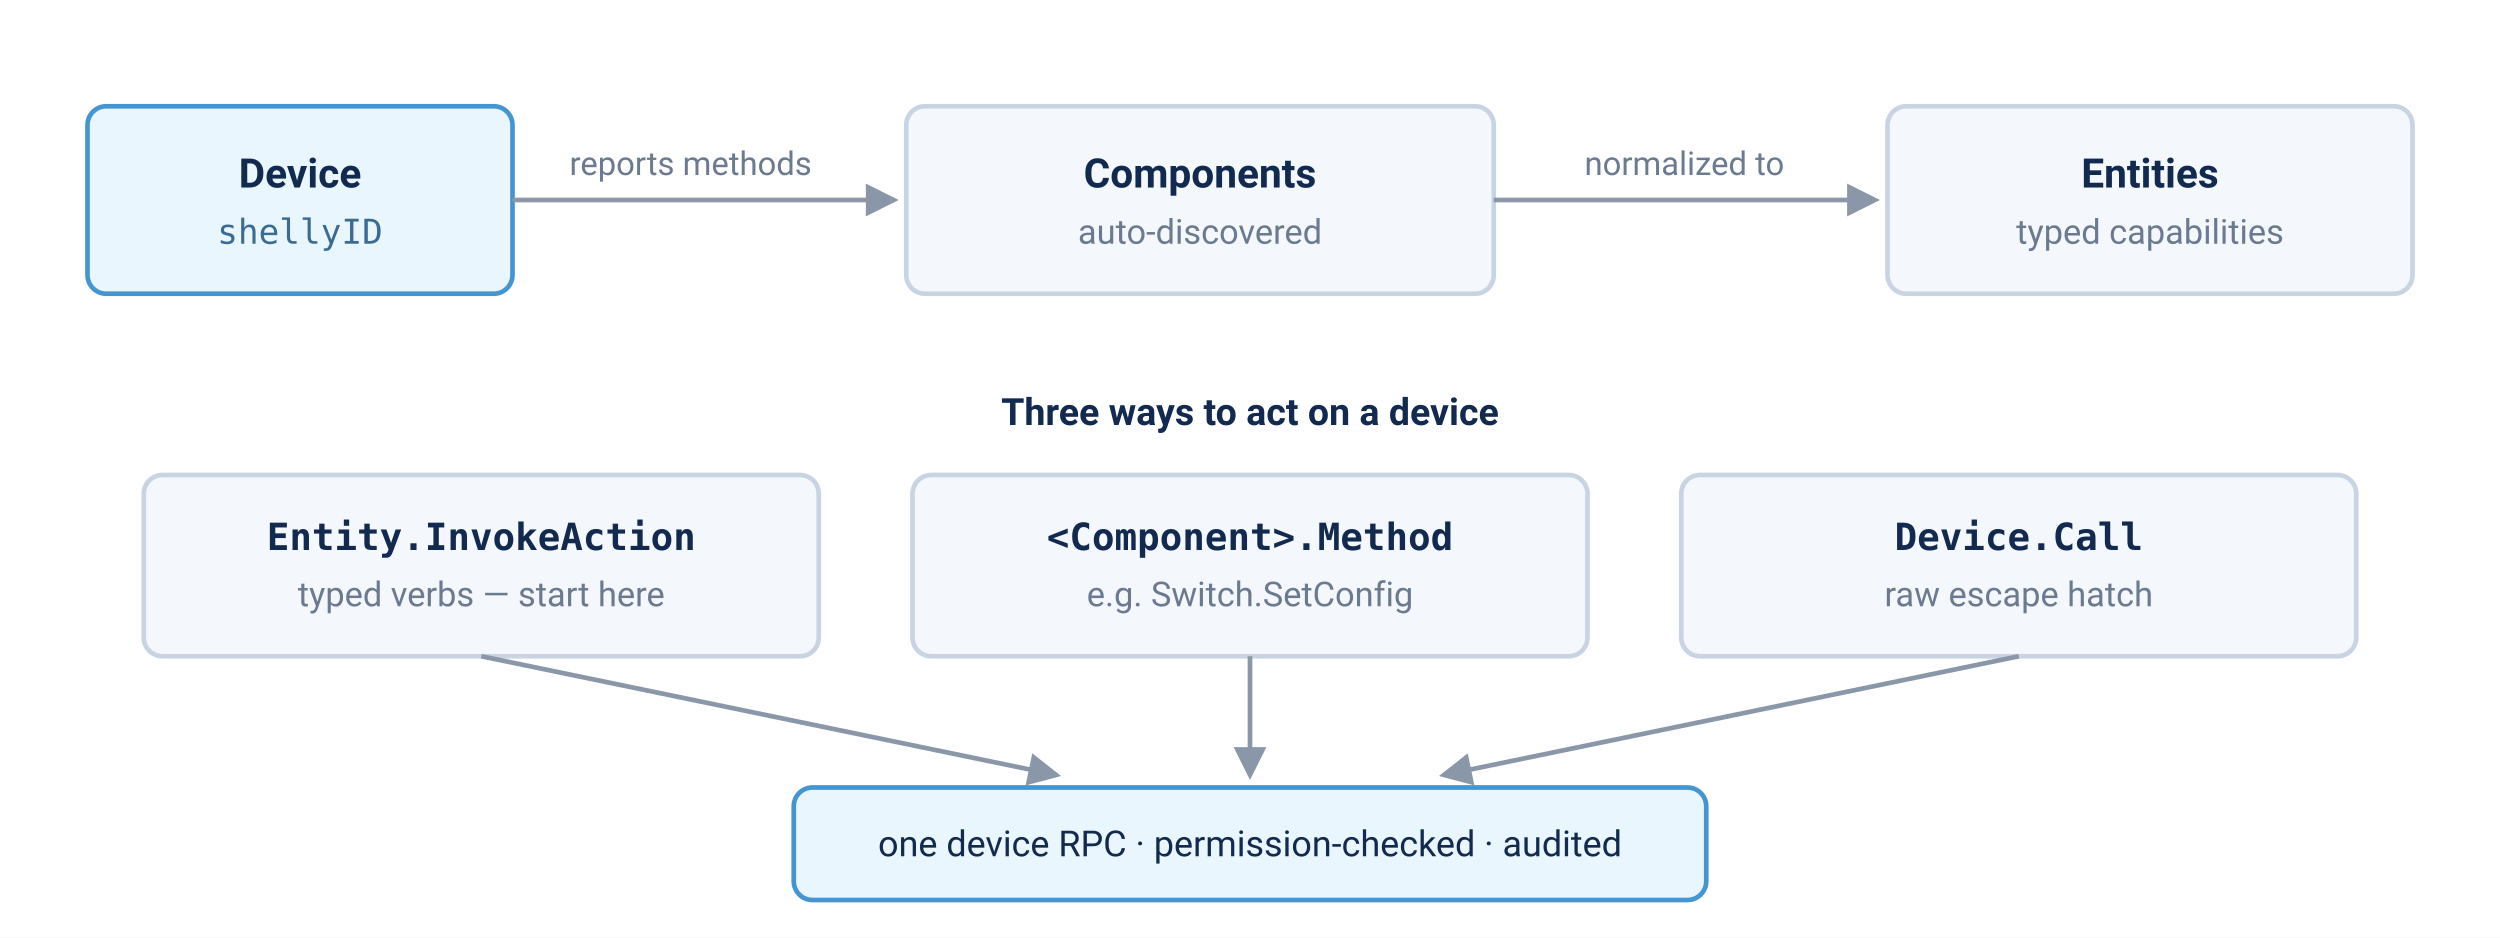
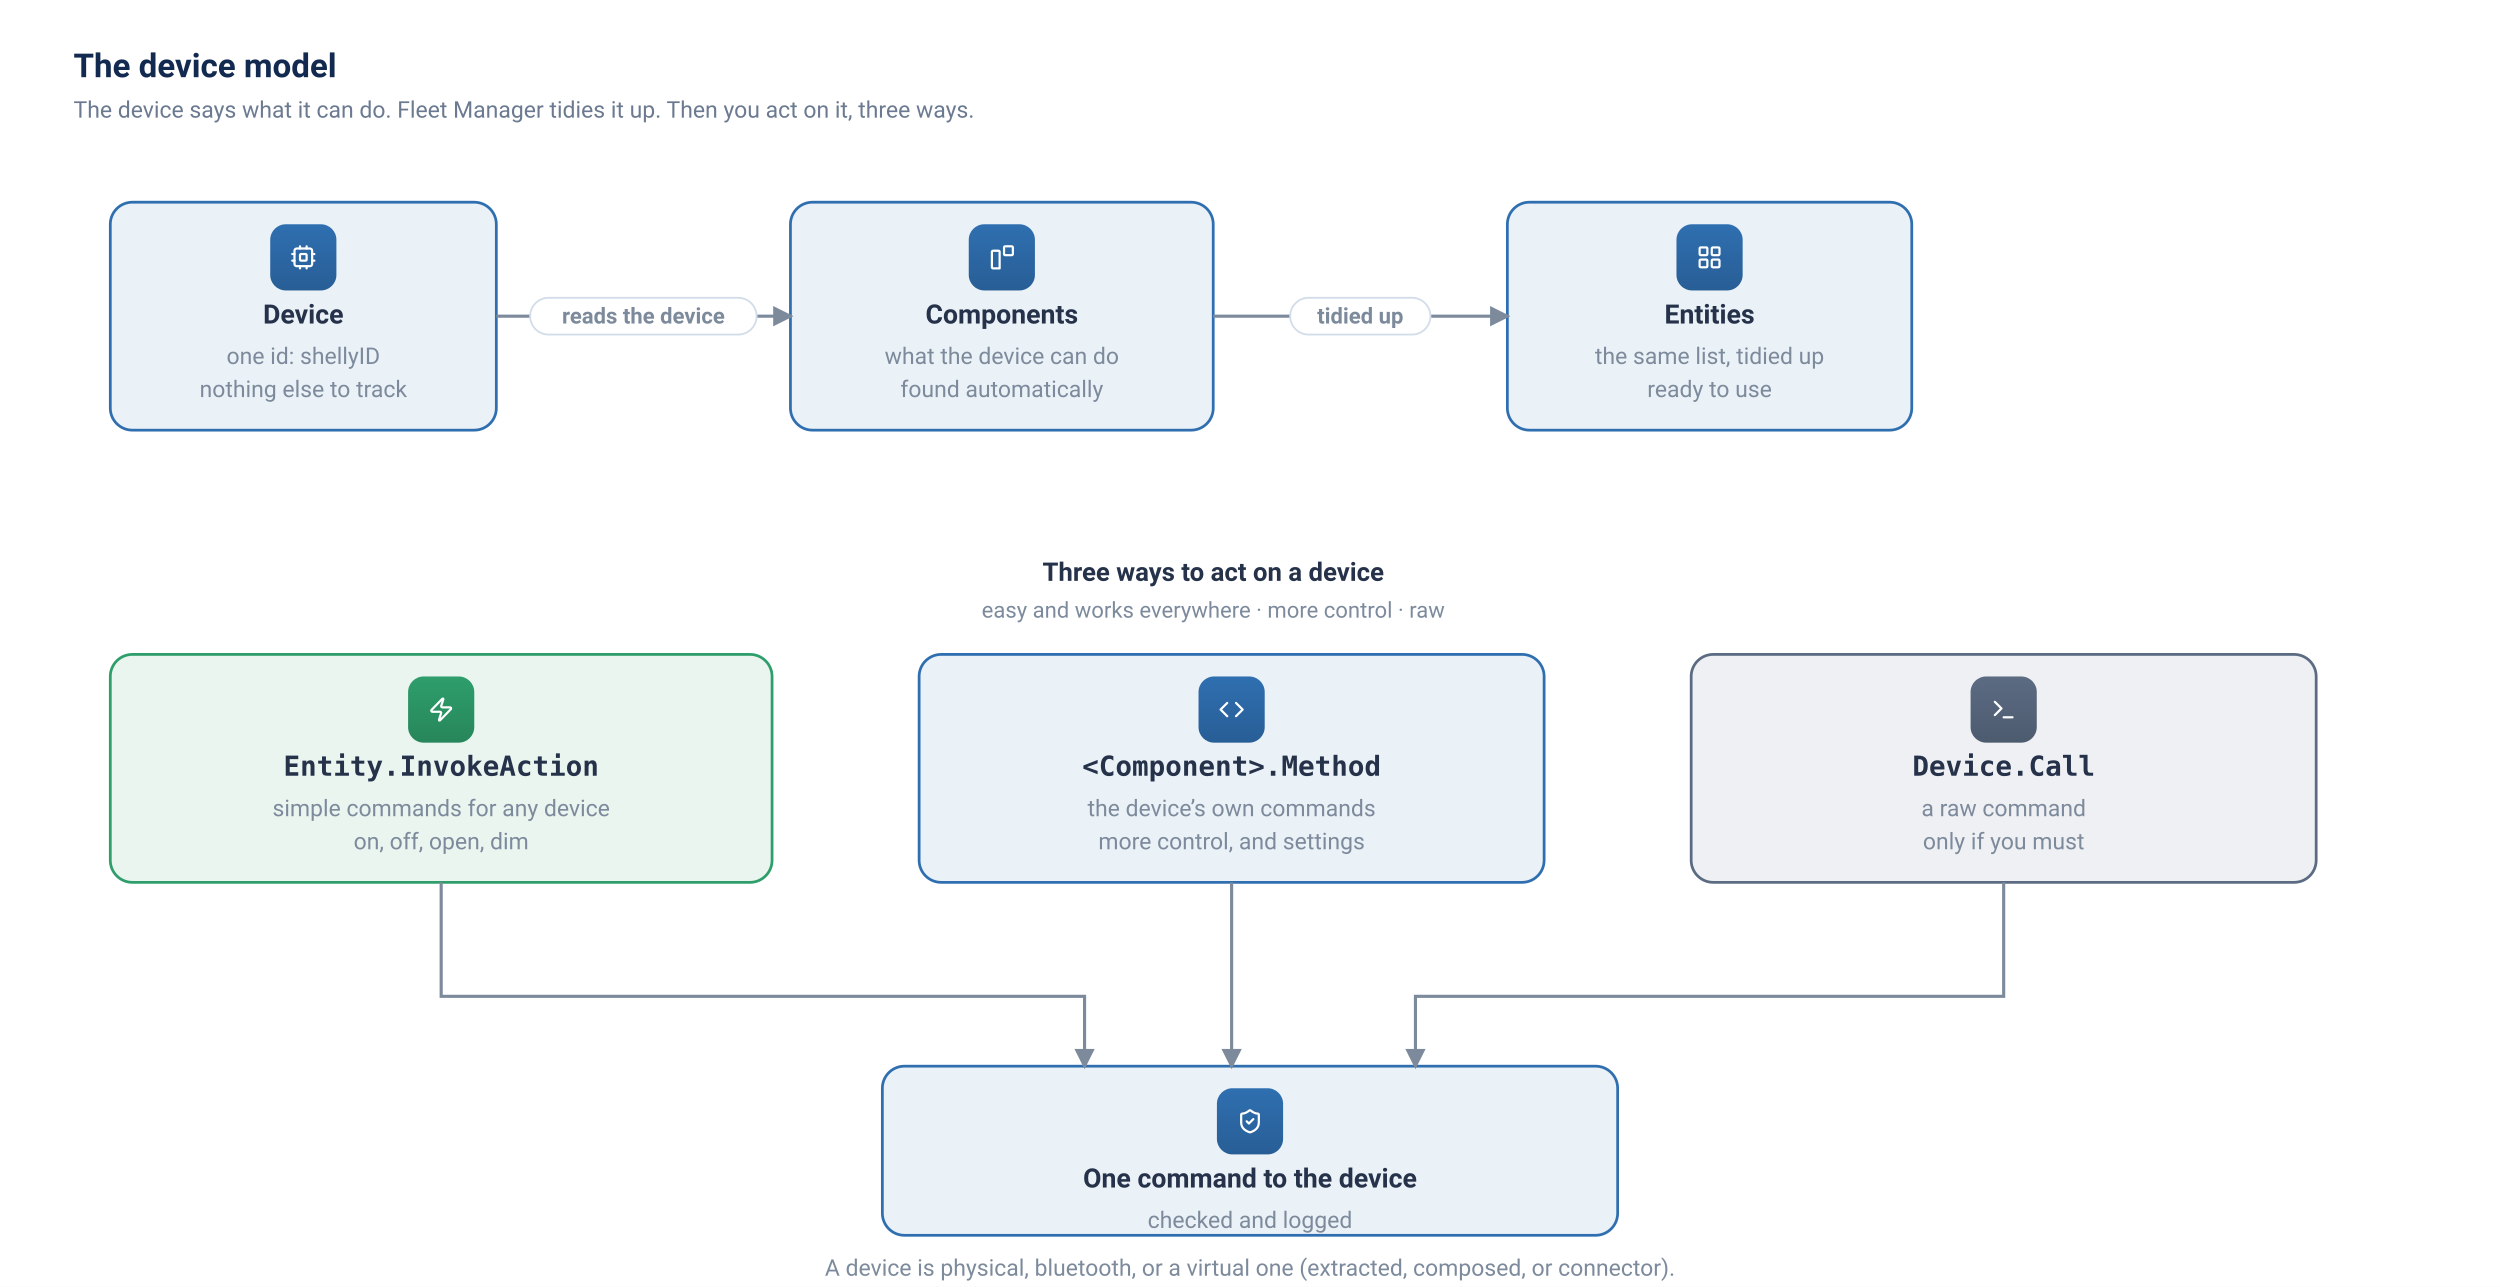
- <svg xmlns="http://www.w3.org/2000/svg" viewBox="0 0 800 300" width="800" height="300" font-family="-apple-system,BlinkMacSystemFont,'Segoe UI',Roboto,Helvetica,Arial,sans-serif" role="img" aria-label="The device model: components are discovered, entities are normalized, and there are three ways to act">
+ <svg xmlns="http://www.w3.org/2000/svg" viewBox="0 0 1360 700" width="1360" height="700" font-family="-apple-system,BlinkMacSystemFont,'Segoe UI',Roboto,Helvetica,Arial,sans-serif" role="img" aria-label="The device model: the device says what it can do, and there are three ways to act on it">
+   <rect width="1360" height="700" fill="#ffffff" />
+   <text x="40" y="42" font-size="18" font-weight="700" fill="#122A4F">The device model</text>
+   <text x="40" y="64" font-size="12.5" fill="#6B7A90">The device says what it can do. Fleet Manager tidies it up. Then you act on it, three ways.</text>
+   <rect x="60" y="110" width="210" height="124" rx="12" fill="#eaf1f7" stroke="#2F6FB0" stroke-width="1.5" />
  <defs>
-     <marker id="dN" viewBox="0 0 10 10" refX="8.5" refY="5" markerWidth="7" markerHeight="7" orient="auto-start-reverse">
-       <path d="M0,0 L10,5 L0,10 z" fill="#8A97A8" />
+     <linearGradient id="t165_140" x1="0" y1="0" x2="0" y2="1">
+       <stop offset="0" stop-color="#2F6FB0" />
+       <stop offset="1" stop-color="#285e96" />
+     </linearGradient>
+   </defs>
+   <rect x="147" y="122" width="36" height="36" rx="8.46" fill="url(#t165_140)" />
+   <g transform="translate(165,140) scale(0.6) translate(-12,-12)" stroke="#fff" stroke-width="2" fill="none" stroke-linecap="round" stroke-linejoin="round">
+     <rect width="16" height="16" x="4" y="4" rx="2" />
+     <rect width="6" height="6" x="9" y="9" rx="1" />
+     <path d="M9 2v2M15 2v2M9 20v2M15 20v2M2 9h2M2 15h2M20 9h2M20 15h2" />
+   </g>
+   <text x="165" y="176" text-anchor="middle" font-size="14.5" font-weight="700" fill="#25324A">Device</text>
+   <text x="165" y="198" text-anchor="middle" font-size="12.5" fill="#7C8A9C">one id: shellyID</text>
+   <text x="165" y="216" text-anchor="middle" font-size="12.5" fill="#7C8A9C">nothing else to track</text>
+   <rect x="430" y="110" width="230" height="124" rx="12" fill="#eaf1f7" stroke="#2F6FB0" stroke-width="1.5" />
+   <defs>
+     <linearGradient id="t545_140" x1="0" y1="0" x2="0" y2="1">
+       <stop offset="0" stop-color="#2F6FB0" />
+       <stop offset="1" stop-color="#285e96" />
+     </linearGradient>
+   </defs>
+   <rect x="527" y="122" width="36" height="36" rx="8.46" fill="url(#t545_140)" />
+   <g transform="translate(545,140) scale(0.6) translate(-12,-12)" stroke="#fff" stroke-width="2" fill="none" stroke-linecap="round" stroke-linejoin="round">
+     <path d="M10 22V7a1 1 0 0 0-1-1H4a1 1 0 0 0-1 1v14a1 1 0 0 0 1 1z" />
+     <rect width="8" height="8" x="14" y="2" rx="1" />
+   </g>
+   <text x="545" y="176" text-anchor="middle" font-size="14.5" font-weight="700" fill="#25324A">Components</text>
+   <text x="545" y="198" text-anchor="middle" font-size="12.5" fill="#7C8A9C">what the device can do</text>
+   <text x="545" y="216" text-anchor="middle" font-size="12.5" fill="#7C8A9C">found automatically</text>
+   <rect x="820" y="110" width="220" height="124" rx="12" fill="#eaf1f7" stroke="#2F6FB0" stroke-width="1.5" />
+   <defs>
+     <linearGradient id="t930_140" x1="0" y1="0" x2="0" y2="1">
+       <stop offset="0" stop-color="#2F6FB0" />
+       <stop offset="1" stop-color="#285e96" />
+     </linearGradient>
+   </defs>
+   <rect x="912" y="122" width="36" height="36" rx="8.46" fill="url(#t930_140)" />
+   <g transform="translate(930,140) scale(0.6) translate(-12,-12)" stroke="#fff" stroke-width="2" fill="none" stroke-linecap="round" stroke-linejoin="round">
+     <rect width="7" height="7" x="3" y="3" rx="1" />
+     <rect width="7" height="7" x="14" y="3" rx="1" />
+     <rect width="7" height="7" x="14" y="14" rx="1" />
+     <rect width="7" height="7" x="3" y="14" rx="1" />
+   </g>
+   <text x="930" y="176" text-anchor="middle" font-size="14.5" font-weight="700" fill="#25324A">Entities</text>
+   <text x="930" y="198" text-anchor="middle" font-size="12.5" fill="#7C8A9C">the same list, tidied up</text>
+   <text x="930" y="216" text-anchor="middle" font-size="12.5" fill="#7C8A9C">ready to use</text>
+   <defs>
+     <marker id="a7C8A9C" viewBox="0 0 10 10" refX="8.5" refY="5" markerWidth="6.5" markerHeight="6.5" orient="auto-start-reverse">
+       <path d="M0,0 L10,5 L0,10 z" fill="#7C8A9C" />
    </marker>
  </defs>
-   <rect x="0" y="0" width="800" height="300" fill="#ffffff" />
-   <rect x="28" y="34" width="136" height="60" rx="6" fill="#EAF6FD" stroke="#4495D1" stroke-width="1.5" />
-   <text x="96" y="60" text-anchor="middle" font-size="13" font-weight="600" fill="#122A4F">Device</text>
-   <text x="96" y="78" text-anchor="middle" font-size="11" fill="#3A6B92" font-family="ui-monospace,Menlo,monospace">shellyID</text>
-   <path d="M164,64 L286,64" stroke="#8A97A8" stroke-width="1.5" fill="none" marker-end="url(#dN)" />
-   <text x="221" y="56" text-anchor="middle" font-size="10.5" fill="#6B7A90">reports methods</text>
-   <rect x="290" y="34" width="188" height="60" rx="6" fill="#F4F7FB" stroke="#C9D4E2" stroke-width="1.5" />
-   <text x="384" y="60" text-anchor="middle" font-size="13" font-weight="600" fill="#122A4F">Components</text>
-   <text x="384" y="78" text-anchor="middle" font-size="11" fill="#6B7A90">auto-discovered</text>
-   <path d="M478,64 L600,64" stroke="#8A97A8" stroke-width="1.5" fill="none" marker-end="url(#dN)" />
-   <text x="539" y="56" text-anchor="middle" font-size="10.5" fill="#6B7A90">normalized to</text>
-   <rect x="604" y="34" width="168" height="60" rx="6" fill="#F4F7FB" stroke="#C9D4E2" stroke-width="1.5" />
-   <text x="688" y="60" text-anchor="middle" font-size="13" font-weight="600" fill="#122A4F">Entities</text>
-   <text x="688" y="78" text-anchor="middle" font-size="11" fill="#6B7A90">typed capabilities</text>
-   <text x="400" y="136" text-anchor="middle" font-size="12" font-weight="600" fill="#122A4F">Three ways to act on a device</text>
-   <rect x="46" y="152" width="216" height="58" rx="6" fill="#F4F7FB" stroke="#C9D4E2" stroke-width="1.5" />
-   <text x="154" y="176" text-anchor="middle" font-size="12" font-weight="600" fill="#122A4F" font-family="ui-monospace,Menlo,monospace">Entity.InvokeAction</text>
-   <text x="154" y="194" text-anchor="middle" font-size="11" fill="#6B7A90">typed verbs — start here</text>
-   <rect x="292" y="152" width="216" height="58" rx="6" fill="#F4F7FB" stroke="#C9D4E2" stroke-width="1.5" />
-   <text x="400" y="176" text-anchor="middle" font-size="12" font-weight="600" fill="#122A4F" font-family="ui-monospace,Menlo,monospace">&lt;Component&gt;.Method</text>
-   <text x="400" y="194" text-anchor="middle" font-size="11" fill="#6B7A90">e.g. Switch.SetConfig</text>
-   <rect x="538" y="152" width="216" height="58" rx="6" fill="#F4F7FB" stroke="#C9D4E2" stroke-width="1.5" />
-   <text x="646" y="176" text-anchor="middle" font-size="12" font-weight="600" fill="#122A4F" font-family="ui-monospace,Menlo,monospace">Device.Call</text>
-   <text x="646" y="194" text-anchor="middle" font-size="11" fill="#6B7A90">raw escape hatch</text>
-   <path d="M154,210 L338,248" stroke="#8A97A8" stroke-width="1.5" fill="none" marker-end="url(#dN)" />
-   <path d="M400,210 L400,248" stroke="#8A97A8" stroke-width="1.5" fill="none" marker-end="url(#dN)" />
-   <path d="M646,210 L462,248" stroke="#8A97A8" stroke-width="1.5" fill="none" marker-end="url(#dN)" />
-   <rect x="254" y="252" width="292" height="36" rx="6" fill="#EAF6FD" stroke="#4495D1" stroke-width="1.5" />
-   <text x="400" y="274" text-anchor="middle" font-size="11.5" fill="#122A4F">one device RPC · permission-checked · audited</text>
+   <path d="M270,172 L430,172" fill="none" stroke="#7C8A9C" stroke-width="1.7" marker-end="url(#a7C8A9C)" />
+   <rect x="288.4" y="162" width="123.2" height="20" rx="10" fill="#ffffff" stroke="#D3DDEA" stroke-width="1" />
+   <text x="350" y="176" text-anchor="middle" font-size="12" font-weight="600" fill="#7C8A9C">reads the device</text>
+   <defs>
+     <marker id="a7C8A9C" viewBox="0 0 10 10" refX="8.5" refY="5" markerWidth="6.5" markerHeight="6.5" orient="auto-start-reverse">
+       <path d="M0,0 L10,5 L0,10 z" fill="#7C8A9C" />
+     </marker>
+   </defs>
+   <path d="M660,172 L820,172" fill="none" stroke="#7C8A9C" stroke-width="1.7" marker-end="url(#a7C8A9C)" />
+   <rect x="701.85" y="162" width="76.3" height="20" rx="10" fill="#ffffff" stroke="#D3DDEA" stroke-width="1" />
+   <text x="740" y="176" text-anchor="middle" font-size="12" font-weight="600" fill="#7C8A9C">tidied up</text>
+   <text x="660" y="316" text-anchor="middle" font-size="14" font-weight="700" fill="#25324A">Three ways to act on a device</text>
+   <text x="660" y="336" text-anchor="middle" font-size="12" fill="#7C8A9C">easy and works everywhere  ·  more control  ·  raw</text>
+   <rect x="60" y="356" width="360" height="124" rx="12" fill="#eaf5f0" stroke="#2E9E6B" stroke-width="1.5" />
+   <defs>
+     <linearGradient id="t240_386" x1="0" y1="0" x2="0" y2="1">
+       <stop offset="0" stop-color="#2E9E6B" />
+       <stop offset="1" stop-color="#27865b" />
+     </linearGradient>
+   </defs>
+   <rect x="222" y="368" width="36" height="36" rx="8.46" fill="url(#t240_386)" />
+   <g transform="translate(240,386) scale(0.6) translate(-12,-12)" stroke="#fff" stroke-width="2" fill="none" stroke-linecap="round" stroke-linejoin="round">
+     <path d="M4 14a1 1 0 0 1-.78-1.63l9.9-10.2a.5.5 0 0 1 .86.46l-1.92 6.02A1 1 0 0 0 13 10h7a1 1 0 0 1 .78 1.63l-9.9 10.2a.5.5 0 0 1-.86-.46l1.92-6.02A1 1 0 0 0 11 14z" />
+   </g>
+   <text x="240" y="422" text-anchor="middle" font-size="15" font-weight="700" font-family="ui-monospace,Menlo,monospace" fill="#25324A">Entity.InvokeAction</text>
+   <text x="240" y="444" text-anchor="middle" font-size="12.5" fill="#7C8A9C">simple commands for any device</text>
+   <text x="240" y="462" text-anchor="middle" font-size="12.5" fill="#7C8A9C">on, off, open, dim</text>
+   <rect x="500" y="356" width="340" height="124" rx="12" fill="#eaf1f7" stroke="#2F6FB0" stroke-width="1.5" />
+   <defs>
+     <linearGradient id="t670_386" x1="0" y1="0" x2="0" y2="1">
+       <stop offset="0" stop-color="#2F6FB0" />
+       <stop offset="1" stop-color="#285e96" />
+     </linearGradient>
+   </defs>
+   <rect x="652" y="368" width="36" height="36" rx="8.46" fill="url(#t670_386)" />
+   <g transform="translate(670,386) scale(0.6) translate(-12,-12)" stroke="#fff" stroke-width="2" fill="none" stroke-linecap="round" stroke-linejoin="round">
+     <path d="m16 18 6-6-6-6" />
+     <path d="m8 6-6 6 6 6" />
+   </g>
+   <text x="670" y="422" text-anchor="middle" font-size="15" font-weight="700" font-family="ui-monospace,Menlo,monospace" fill="#25324A">&lt;Component&gt;.Method</text>
+   <text x="670" y="444" text-anchor="middle" font-size="12.5" fill="#7C8A9C">the device’s own commands</text>
+   <text x="670" y="462" text-anchor="middle" font-size="12.5" fill="#7C8A9C">more control, and settings</text>
+   <rect x="920" y="356" width="340" height="124" rx="12" fill="#eff0f3" stroke="#5B6B82" stroke-width="1.5" />
+   <defs>
+     <linearGradient id="t1090_386" x1="0" y1="0" x2="0" y2="1">
+       <stop offset="0" stop-color="#5B6B82" />
+       <stop offset="1" stop-color="#4d5b6f" />
+     </linearGradient>
+   </defs>
+   <rect x="1072" y="368" width="36" height="36" rx="8.46" fill="url(#t1090_386)" />
+   <g transform="translate(1090,386) scale(0.6) translate(-12,-12)" stroke="#fff" stroke-width="2" fill="none" stroke-linecap="round" stroke-linejoin="round">
+     <path d="m4 17 6-6-6-6" />
+     <path d="M12 19h8" />
+   </g>
+   <text x="1090" y="422" text-anchor="middle" font-size="15" font-weight="700" font-family="ui-monospace,Menlo,monospace" fill="#25324A">Device.Call</text>
+   <text x="1090" y="444" text-anchor="middle" font-size="12.5" fill="#7C8A9C">a raw command</text>
+   <text x="1090" y="462" text-anchor="middle" font-size="12.5" fill="#7C8A9C">only if you must</text>
+   <rect x="480" y="580" width="400" height="92" rx="12" fill="#eaf1f7" stroke="#2F6FB0" stroke-width="1.5" />
+   <defs>
+     <linearGradient id="t680_610" x1="0" y1="0" x2="0" y2="1">
+       <stop offset="0" stop-color="#2F6FB0" />
+       <stop offset="1" stop-color="#285e96" />
+     </linearGradient>
+   </defs>
+   <rect x="662" y="592" width="36" height="36" rx="8.46" fill="url(#t680_610)" />
+   <g transform="translate(680,610) scale(0.6) translate(-12,-12)" stroke="#fff" stroke-width="2" fill="none" stroke-linecap="round" stroke-linejoin="round">
+     <path d="M20 13c0 5-3.5 7.5-7.66 8.95a1 1 0 0 1-.67-.01C7.5 20.5 4 18 4 13V6a1 1 0 0 1 1-1c2 0 4.5-1.2 6.24-2.72a1.17 1.17 0 0 1 1.52 0C14.51 3.81 17 5 19 5a1 1 0 0 1 1 1z" />
+     <path d="m9 12 2 2 4-4" />
+   </g>
+   <text x="680" y="646" text-anchor="middle" font-size="14.5" font-weight="700" fill="#25324A">One command to the device</text>
+   <text x="680" y="668" text-anchor="middle" font-size="12.5" fill="#7C8A9C">checked and logged</text>
+   <defs>
+     <marker id="a7C8A9C" viewBox="0 0 10 10" refX="8.5" refY="5" markerWidth="6.5" markerHeight="6.5" orient="auto-start-reverse">
+       <path d="M0,0 L10,5 L0,10 z" fill="#7C8A9C" />
+     </marker>
+   </defs>
+   <path d="M240,480 L240,542 L590,542 L590,580" fill="none" stroke="#7C8A9C" stroke-width="1.7" marker-end="url(#a7C8A9C)" />
+   <defs>
+     <marker id="a7C8A9C" viewBox="0 0 10 10" refX="8.5" refY="5" markerWidth="6.5" markerHeight="6.5" orient="auto-start-reverse">
+       <path d="M0,0 L10,5 L0,10 z" fill="#7C8A9C" />
+     </marker>
+   </defs>
+   <path d="M670,480 L670,580" fill="none" stroke="#7C8A9C" stroke-width="1.7" marker-end="url(#a7C8A9C)" />
+   <defs>
+     <marker id="a7C8A9C" viewBox="0 0 10 10" refX="8.5" refY="5" markerWidth="6.5" markerHeight="6.5" orient="auto-start-reverse">
+       <path d="M0,0 L10,5 L0,10 z" fill="#7C8A9C" />
+     </marker>
+   </defs>
+   <path d="M1090,480 L1090,542 L770,542 L770,580" fill="none" stroke="#7C8A9C" stroke-width="1.7" marker-end="url(#a7C8A9C)" />
+   <text x="680" y="694" text-anchor="middle" font-size="12.5" fill="#7C8A9C">A device is physical, bluetooth, or a virtual one (extracted, composed, or connector).</text>
</svg>
